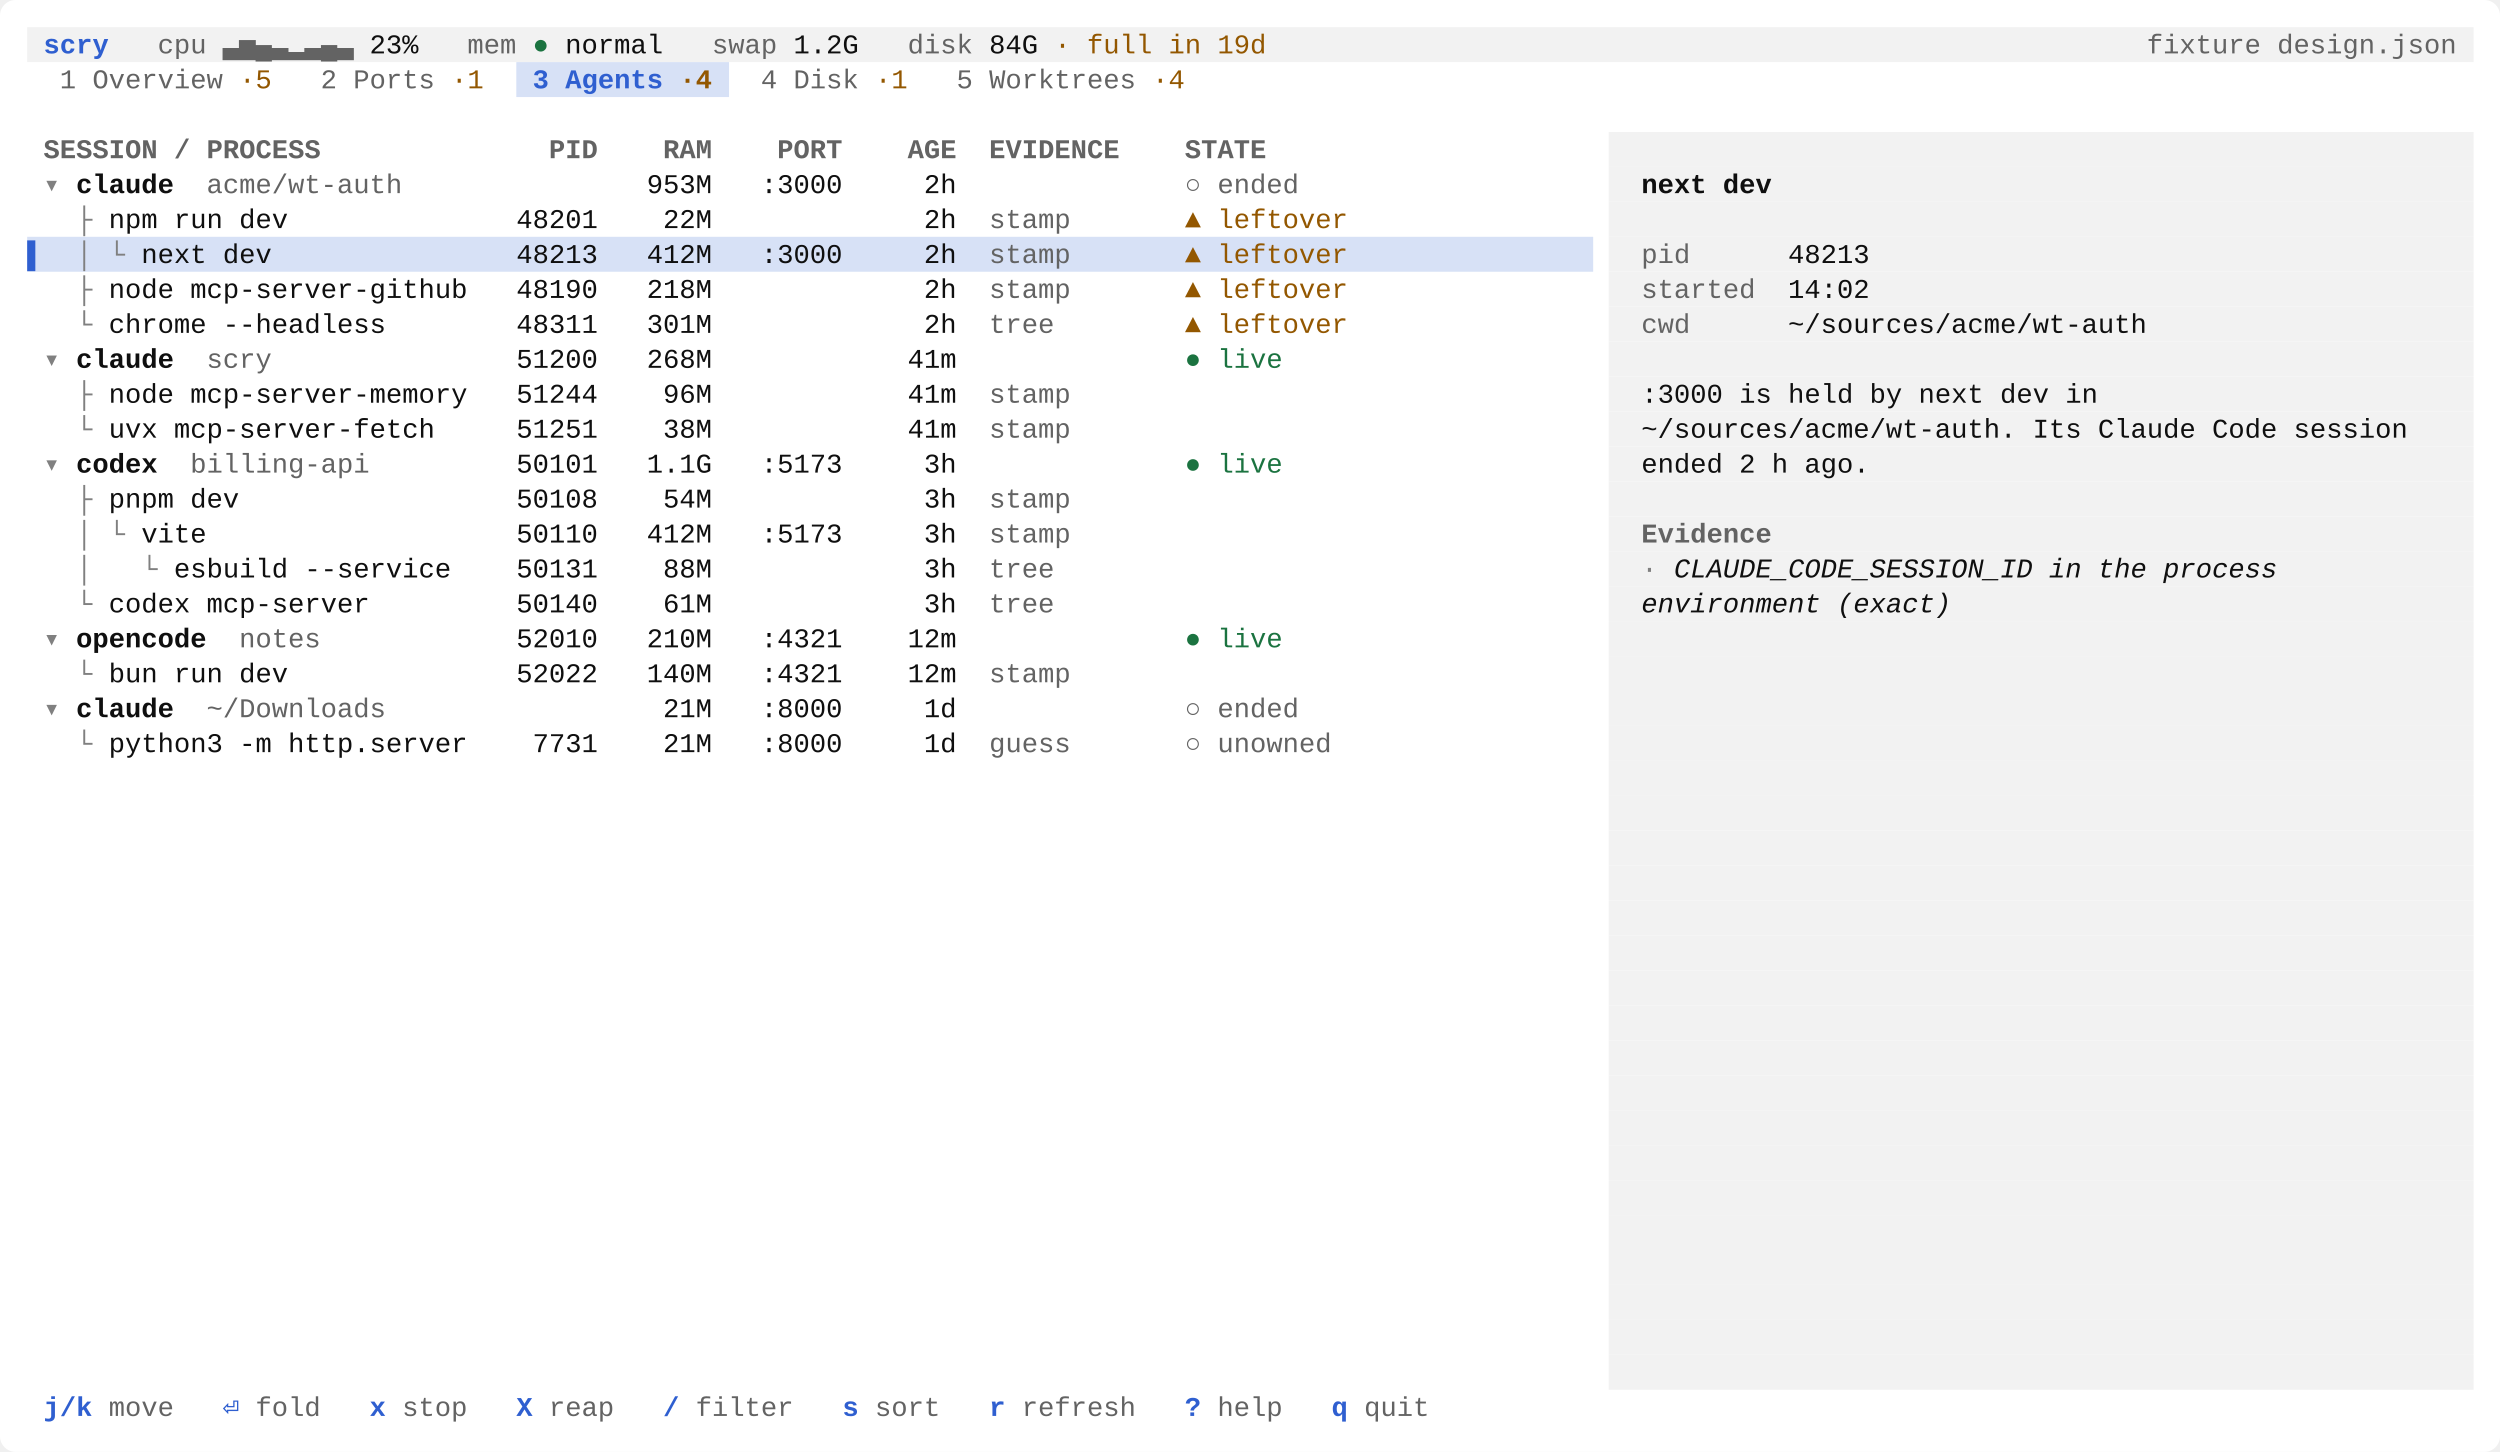
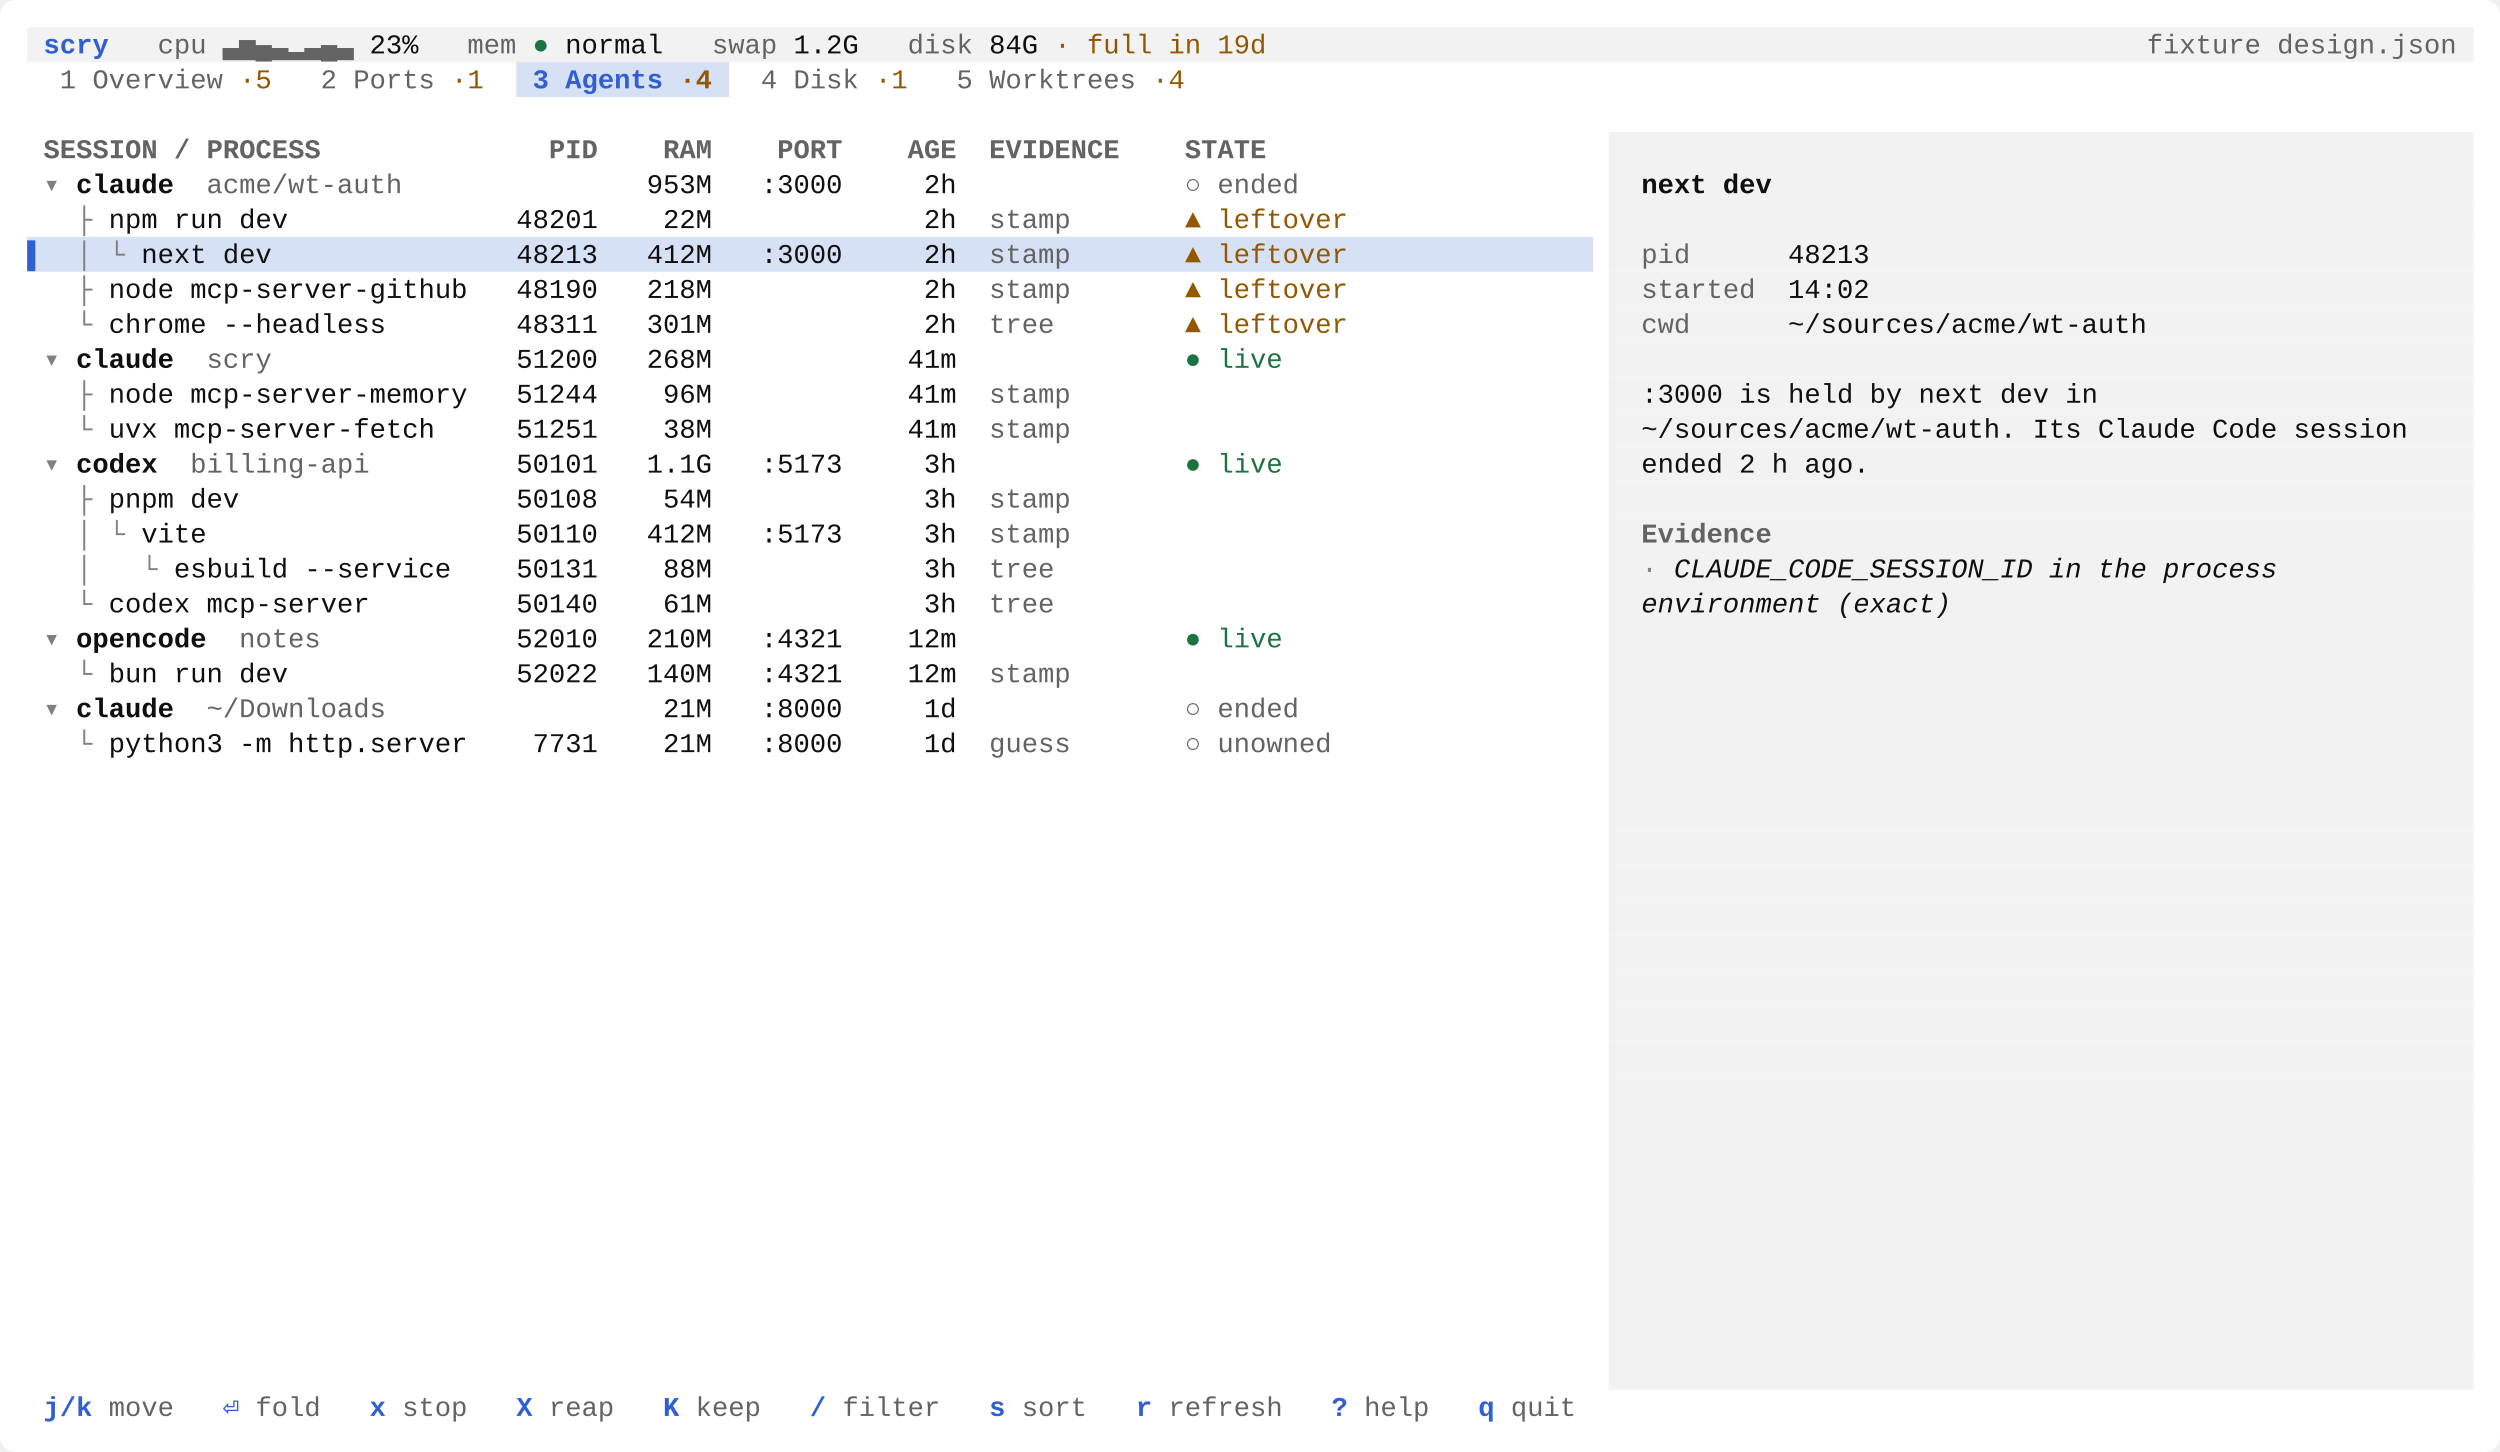
<svg xmlns="http://www.w3.org/2000/svg" width="1288" height="748" viewBox="0 0 1288 748">
  <style>text{font-family:ui-monospace,SFMono-Regular,"SF Mono",Menlo,Consolas,"Liberation Mono","DejaVu Sans Mono",monospace;font-size:14px;white-space:pre}</style>
  <rect width="1288" height="748" rx="8" fill="#ffffff" />
  <g transform="translate(14 14)">
    <rect x="0.0" y="0" width="1260.4" height="18" fill="#f2f2f2" />
    <text x="8.4" y="13.5" fill="#2f5fd0" textLength="33.6" lengthAdjust="spacingAndGlyphs" xml:space="preserve" font-weight="700">scry</text>
    <text x="67.2" y="13.5" fill="#636363" textLength="100.8" lengthAdjust="spacingAndGlyphs" xml:space="preserve">cpu ▃▅▄▃▂▃▄▃</text>
    <text x="176.4" y="13.5" fill="#0f0f0f" textLength="25.2" lengthAdjust="spacingAndGlyphs" xml:space="preserve">23%</text>
    <text x="226.8" y="13.5" fill="#636363" textLength="25.2" lengthAdjust="spacingAndGlyphs" xml:space="preserve">mem</text>
    <text x="260.4" y="13.5" fill="#1b7340" textLength="8.4" lengthAdjust="spacingAndGlyphs" xml:space="preserve">●</text>
    <text x="277.2" y="13.5" fill="#0f0f0f" textLength="50.4" lengthAdjust="spacingAndGlyphs" xml:space="preserve">normal</text>
    <text x="352.8" y="13.5" fill="#636363" textLength="33.6" lengthAdjust="spacingAndGlyphs" xml:space="preserve">swap</text>
    <text x="394.8" y="13.5" fill="#0f0f0f" textLength="33.6" lengthAdjust="spacingAndGlyphs" xml:space="preserve">1.2G</text>
    <text x="453.6" y="13.5" fill="#636363" textLength="33.6" lengthAdjust="spacingAndGlyphs" xml:space="preserve">disk</text>
    <text x="495.6" y="13.5" fill="#0f0f0f" textLength="25.2" lengthAdjust="spacingAndGlyphs" xml:space="preserve">84G</text>
    <text x="529.2" y="13.5" fill="#935700" textLength="109.2" lengthAdjust="spacingAndGlyphs" xml:space="preserve">· full in 19d</text>
    <text x="1092.0" y="13.5" fill="#636363" textLength="159.6" lengthAdjust="spacingAndGlyphs" xml:space="preserve">fixture design.json</text>
    <rect x="252.0" y="18" width="109.6" height="18" fill="#d7e1f6" />
    <text x="16.8" y="31.5" fill="#636363" textLength="84.0" lengthAdjust="spacingAndGlyphs" xml:space="preserve">1 Overview</text>
    <text x="109.2" y="31.5" fill="#935700" textLength="16.8" lengthAdjust="spacingAndGlyphs" xml:space="preserve">·5</text>
    <text x="151.2" y="31.5" fill="#636363" textLength="58.8" lengthAdjust="spacingAndGlyphs" xml:space="preserve">2 Ports</text>
    <text x="218.4" y="31.5" fill="#935700" textLength="16.8" lengthAdjust="spacingAndGlyphs" xml:space="preserve">·1</text>
    <text x="260.4" y="31.5" fill="#2f5fd0" textLength="67.2" lengthAdjust="spacingAndGlyphs" xml:space="preserve" font-weight="700">3 Agents</text>
    <text x="336.0" y="31.5" fill="#935700" textLength="16.8" lengthAdjust="spacingAndGlyphs" xml:space="preserve" font-weight="700">·4</text>
    <text x="378.0" y="31.5" fill="#636363" textLength="50.4" lengthAdjust="spacingAndGlyphs" xml:space="preserve">4 Disk</text>
    <text x="436.8" y="31.5" fill="#935700" textLength="16.8" lengthAdjust="spacingAndGlyphs" xml:space="preserve">·1</text>
    <text x="478.8" y="31.5" fill="#636363" textLength="92.4" lengthAdjust="spacingAndGlyphs" xml:space="preserve">5 Worktrees</text>
    <text x="579.6" y="31.5" fill="#935700" textLength="16.8" lengthAdjust="spacingAndGlyphs" xml:space="preserve">·4</text>
    <rect x="814.8" y="54" width="445.6" height="18" fill="#f2f2f2" />
    <text x="8.4" y="67.5" fill="#636363" textLength="142.8" lengthAdjust="spacingAndGlyphs" xml:space="preserve" font-weight="700">SESSION / PROCESS</text>
    <text x="268.8" y="67.5" fill="#636363" textLength="25.2" lengthAdjust="spacingAndGlyphs" xml:space="preserve" font-weight="700">PID</text>
    <text x="327.6" y="67.5" fill="#636363" textLength="25.2" lengthAdjust="spacingAndGlyphs" xml:space="preserve" font-weight="700">RAM</text>
    <text x="386.4" y="67.5" fill="#636363" textLength="33.6" lengthAdjust="spacingAndGlyphs" xml:space="preserve" font-weight="700">PORT</text>
    <text x="453.6" y="67.5" fill="#636363" textLength="25.2" lengthAdjust="spacingAndGlyphs" xml:space="preserve" font-weight="700">AGE</text>
    <text x="495.6" y="67.5" fill="#636363" textLength="67.2" lengthAdjust="spacingAndGlyphs" xml:space="preserve" font-weight="700">EVIDENCE</text>
    <text x="596.4" y="67.5" fill="#636363" textLength="42.0" lengthAdjust="spacingAndGlyphs" xml:space="preserve" font-weight="700">STATE</text>
    <rect x="814.8" y="72" width="445.6" height="18" fill="#f2f2f2" />
    <text x="8.4" y="85.5" fill="#808080" textLength="8.4" lengthAdjust="spacingAndGlyphs" xml:space="preserve">▾</text>
    <text x="25.2" y="85.5" fill="#0f0f0f" textLength="50.4" lengthAdjust="spacingAndGlyphs" xml:space="preserve" font-weight="700">claude</text>
    <text x="92.4" y="85.5" fill="#636363" textLength="100.8" lengthAdjust="spacingAndGlyphs" xml:space="preserve">acme/wt-auth</text>
    <text x="319.2" y="85.5" fill="#0f0f0f" textLength="33.6" lengthAdjust="spacingAndGlyphs" xml:space="preserve">953M</text>
    <text x="378.0" y="85.5" fill="#0f0f0f" textLength="42.0" lengthAdjust="spacingAndGlyphs" xml:space="preserve">:3000</text>
    <text x="462.0" y="85.5" fill="#0f0f0f" textLength="16.8" lengthAdjust="spacingAndGlyphs" xml:space="preserve">2h</text>
    <text x="596.4" y="85.5" fill="#636363" textLength="58.8" lengthAdjust="spacingAndGlyphs" xml:space="preserve">○ ended</text>
    <text x="831.6" y="85.5" fill="#0f0f0f" textLength="67.2" lengthAdjust="spacingAndGlyphs" xml:space="preserve" font-weight="700">next dev</text>
    <rect x="814.8" y="90" width="445.6" height="18" fill="#f2f2f2" />
    <text x="25.2" y="103.5" fill="#808080" textLength="8.4" lengthAdjust="spacingAndGlyphs" xml:space="preserve">├</text>
    <text x="42.0" y="103.5" fill="#0f0f0f" textLength="92.4" lengthAdjust="spacingAndGlyphs" xml:space="preserve">npm run dev</text>
    <text x="252.0" y="103.5" fill="#0f0f0f" textLength="42.0" lengthAdjust="spacingAndGlyphs" xml:space="preserve">48201</text>
    <text x="327.6" y="103.5" fill="#0f0f0f" textLength="25.2" lengthAdjust="spacingAndGlyphs" xml:space="preserve">22M</text>
    <text x="462.0" y="103.5" fill="#0f0f0f" textLength="16.8" lengthAdjust="spacingAndGlyphs" xml:space="preserve">2h</text>
    <text x="495.6" y="103.5" fill="#636363" textLength="42.0" lengthAdjust="spacingAndGlyphs" xml:space="preserve">stamp</text>
    <text x="596.4" y="103.5" fill="#935700" textLength="84.0" lengthAdjust="spacingAndGlyphs" xml:space="preserve">▲ leftover</text>
    <rect x="0.0" y="108" width="806.8" height="18" fill="#d7e1f6" />
    <rect x="814.8" y="108" width="445.6" height="18" fill="#f2f2f2" />
    <text x="0.0" y="121.5" fill="#2f5fd0" textLength="8.4" lengthAdjust="spacingAndGlyphs" xml:space="preserve">▌</text>
    <text x="25.2" y="121.5" fill="#808080" textLength="25.2" lengthAdjust="spacingAndGlyphs" xml:space="preserve">│ └</text>
    <text x="58.8" y="121.5" fill="#0f0f0f" textLength="67.2" lengthAdjust="spacingAndGlyphs" xml:space="preserve">next dev</text>
    <text x="252.0" y="121.5" fill="#0f0f0f" textLength="42.0" lengthAdjust="spacingAndGlyphs" xml:space="preserve">48213</text>
    <text x="319.2" y="121.5" fill="#0f0f0f" textLength="33.6" lengthAdjust="spacingAndGlyphs" xml:space="preserve">412M</text>
    <text x="378.0" y="121.5" fill="#0f0f0f" textLength="42.0" lengthAdjust="spacingAndGlyphs" xml:space="preserve">:3000</text>
    <text x="462.0" y="121.5" fill="#0f0f0f" textLength="16.8" lengthAdjust="spacingAndGlyphs" xml:space="preserve">2h</text>
    <text x="495.6" y="121.5" fill="#636363" textLength="42.0" lengthAdjust="spacingAndGlyphs" xml:space="preserve">stamp</text>
    <text x="596.4" y="121.5" fill="#935700" textLength="84.0" lengthAdjust="spacingAndGlyphs" xml:space="preserve">▲ leftover</text>
    <text x="831.6" y="121.5" fill="#636363" textLength="25.2" lengthAdjust="spacingAndGlyphs" xml:space="preserve">pid</text>
    <text x="907.2" y="121.5" fill="#0f0f0f" textLength="42.0" lengthAdjust="spacingAndGlyphs" xml:space="preserve">48213</text>
    <rect x="814.8" y="126" width="445.6" height="18" fill="#f2f2f2" />
    <text x="25.2" y="139.5" fill="#808080" textLength="8.4" lengthAdjust="spacingAndGlyphs" xml:space="preserve">├</text>
    <text x="42.0" y="139.5" fill="#0f0f0f" textLength="184.8" lengthAdjust="spacingAndGlyphs" xml:space="preserve">node mcp-server-github</text>
    <text x="252.0" y="139.5" fill="#0f0f0f" textLength="42.0" lengthAdjust="spacingAndGlyphs" xml:space="preserve">48190</text>
    <text x="319.2" y="139.5" fill="#0f0f0f" textLength="33.6" lengthAdjust="spacingAndGlyphs" xml:space="preserve">218M</text>
    <text x="462.0" y="139.5" fill="#0f0f0f" textLength="16.8" lengthAdjust="spacingAndGlyphs" xml:space="preserve">2h</text>
    <text x="495.6" y="139.5" fill="#636363" textLength="42.0" lengthAdjust="spacingAndGlyphs" xml:space="preserve">stamp</text>
    <text x="596.4" y="139.5" fill="#935700" textLength="84.0" lengthAdjust="spacingAndGlyphs" xml:space="preserve">▲ leftover</text>
    <text x="831.6" y="139.5" fill="#636363" textLength="58.8" lengthAdjust="spacingAndGlyphs" xml:space="preserve">started</text>
    <text x="907.2" y="139.5" fill="#0f0f0f" textLength="42.0" lengthAdjust="spacingAndGlyphs" xml:space="preserve">14:02</text>
    <rect x="814.8" y="144" width="445.6" height="18" fill="#f2f2f2" />
    <text x="25.2" y="157.5" fill="#808080" textLength="8.4" lengthAdjust="spacingAndGlyphs" xml:space="preserve">└</text>
    <text x="42.0" y="157.5" fill="#0f0f0f" textLength="142.8" lengthAdjust="spacingAndGlyphs" xml:space="preserve">chrome --headless</text>
    <text x="252.0" y="157.5" fill="#0f0f0f" textLength="42.0" lengthAdjust="spacingAndGlyphs" xml:space="preserve">48311</text>
    <text x="319.2" y="157.5" fill="#0f0f0f" textLength="33.6" lengthAdjust="spacingAndGlyphs" xml:space="preserve">301M</text>
    <text x="462.0" y="157.5" fill="#0f0f0f" textLength="16.8" lengthAdjust="spacingAndGlyphs" xml:space="preserve">2h</text>
    <text x="495.6" y="157.5" fill="#636363" textLength="33.6" lengthAdjust="spacingAndGlyphs" xml:space="preserve">tree</text>
    <text x="596.4" y="157.5" fill="#935700" textLength="84.0" lengthAdjust="spacingAndGlyphs" xml:space="preserve">▲ leftover</text>
    <text x="831.6" y="157.5" fill="#636363" textLength="25.2" lengthAdjust="spacingAndGlyphs" xml:space="preserve">cwd</text>
    <text x="907.2" y="157.5" fill="#0f0f0f" textLength="184.8" lengthAdjust="spacingAndGlyphs" xml:space="preserve">~/sources/acme/wt-auth</text>
    <rect x="814.8" y="162" width="445.6" height="18" fill="#f2f2f2" />
    <text x="8.4" y="175.5" fill="#808080" textLength="8.4" lengthAdjust="spacingAndGlyphs" xml:space="preserve">▾</text>
    <text x="25.2" y="175.5" fill="#0f0f0f" textLength="50.4" lengthAdjust="spacingAndGlyphs" xml:space="preserve" font-weight="700">claude</text>
    <text x="92.4" y="175.5" fill="#636363" textLength="33.6" lengthAdjust="spacingAndGlyphs" xml:space="preserve">scry</text>
    <text x="252.0" y="175.5" fill="#0f0f0f" textLength="42.0" lengthAdjust="spacingAndGlyphs" xml:space="preserve">51200</text>
    <text x="319.2" y="175.5" fill="#0f0f0f" textLength="33.6" lengthAdjust="spacingAndGlyphs" xml:space="preserve">268M</text>
    <text x="453.6" y="175.5" fill="#0f0f0f" textLength="25.2" lengthAdjust="spacingAndGlyphs" xml:space="preserve">41m</text>
    <text x="596.4" y="175.5" fill="#1b7340" textLength="50.4" lengthAdjust="spacingAndGlyphs" xml:space="preserve">● live</text>
    <rect x="814.8" y="180" width="445.6" height="18" fill="#f2f2f2" />
    <text x="25.2" y="193.5" fill="#808080" textLength="8.4" lengthAdjust="spacingAndGlyphs" xml:space="preserve">├</text>
    <text x="42.0" y="193.5" fill="#0f0f0f" textLength="184.8" lengthAdjust="spacingAndGlyphs" xml:space="preserve">node mcp-server-memory</text>
    <text x="252.0" y="193.5" fill="#0f0f0f" textLength="42.0" lengthAdjust="spacingAndGlyphs" xml:space="preserve">51244</text>
    <text x="327.6" y="193.5" fill="#0f0f0f" textLength="25.2" lengthAdjust="spacingAndGlyphs" xml:space="preserve">96M</text>
    <text x="453.6" y="193.5" fill="#0f0f0f" textLength="25.2" lengthAdjust="spacingAndGlyphs" xml:space="preserve">41m</text>
    <text x="495.6" y="193.5" fill="#636363" textLength="42.0" lengthAdjust="spacingAndGlyphs" xml:space="preserve">stamp</text>
    <text x="831.6" y="193.5" fill="#0f0f0f" textLength="235.2" lengthAdjust="spacingAndGlyphs" xml:space="preserve">:3000 is held by next dev in</text>
    <rect x="814.8" y="198" width="445.6" height="18" fill="#f2f2f2" />
    <text x="25.2" y="211.5" fill="#808080" textLength="8.4" lengthAdjust="spacingAndGlyphs" xml:space="preserve">└</text>
    <text x="42.0" y="211.5" fill="#0f0f0f" textLength="168.0" lengthAdjust="spacingAndGlyphs" xml:space="preserve">uvx mcp-server-fetch</text>
    <text x="252.0" y="211.5" fill="#0f0f0f" textLength="42.0" lengthAdjust="spacingAndGlyphs" xml:space="preserve">51251</text>
    <text x="327.6" y="211.5" fill="#0f0f0f" textLength="25.2" lengthAdjust="spacingAndGlyphs" xml:space="preserve">38M</text>
    <text x="453.6" y="211.5" fill="#0f0f0f" textLength="25.2" lengthAdjust="spacingAndGlyphs" xml:space="preserve">41m</text>
    <text x="495.6" y="211.5" fill="#636363" textLength="42.0" lengthAdjust="spacingAndGlyphs" xml:space="preserve">stamp</text>
    <text x="831.6" y="211.5" fill="#0f0f0f" textLength="394.8" lengthAdjust="spacingAndGlyphs" xml:space="preserve">~/sources/acme/wt-auth. Its Claude Code session</text>
    <rect x="814.8" y="216" width="445.6" height="18" fill="#f2f2f2" />
    <text x="8.4" y="229.5" fill="#808080" textLength="8.4" lengthAdjust="spacingAndGlyphs" xml:space="preserve">▾</text>
    <text x="25.2" y="229.5" fill="#0f0f0f" textLength="42.0" lengthAdjust="spacingAndGlyphs" xml:space="preserve" font-weight="700">codex</text>
    <text x="84.0" y="229.5" fill="#636363" textLength="92.4" lengthAdjust="spacingAndGlyphs" xml:space="preserve">billing-api</text>
    <text x="252.0" y="229.5" fill="#0f0f0f" textLength="42.0" lengthAdjust="spacingAndGlyphs" xml:space="preserve">50101</text>
    <text x="319.2" y="229.5" fill="#0f0f0f" textLength="33.6" lengthAdjust="spacingAndGlyphs" xml:space="preserve">1.1G</text>
    <text x="378.0" y="229.5" fill="#0f0f0f" textLength="42.0" lengthAdjust="spacingAndGlyphs" xml:space="preserve">:5173</text>
    <text x="462.0" y="229.5" fill="#0f0f0f" textLength="16.8" lengthAdjust="spacingAndGlyphs" xml:space="preserve">3h</text>
    <text x="596.4" y="229.5" fill="#1b7340" textLength="50.4" lengthAdjust="spacingAndGlyphs" xml:space="preserve">● live</text>
    <text x="831.6" y="229.5" fill="#0f0f0f" textLength="117.6" lengthAdjust="spacingAndGlyphs" xml:space="preserve">ended 2 h ago.</text>
    <rect x="814.8" y="234" width="445.6" height="18" fill="#f2f2f2" />
    <text x="25.2" y="247.5" fill="#808080" textLength="8.4" lengthAdjust="spacingAndGlyphs" xml:space="preserve">├</text>
    <text x="42.0" y="247.5" fill="#0f0f0f" textLength="67.2" lengthAdjust="spacingAndGlyphs" xml:space="preserve">pnpm dev</text>
    <text x="252.0" y="247.5" fill="#0f0f0f" textLength="42.0" lengthAdjust="spacingAndGlyphs" xml:space="preserve">50108</text>
    <text x="327.6" y="247.5" fill="#0f0f0f" textLength="25.2" lengthAdjust="spacingAndGlyphs" xml:space="preserve">54M</text>
    <text x="462.0" y="247.5" fill="#0f0f0f" textLength="16.8" lengthAdjust="spacingAndGlyphs" xml:space="preserve">3h</text>
    <text x="495.6" y="247.5" fill="#636363" textLength="42.0" lengthAdjust="spacingAndGlyphs" xml:space="preserve">stamp</text>
    <rect x="814.8" y="252" width="445.6" height="18" fill="#f2f2f2" />
    <text x="25.2" y="265.5" fill="#808080" textLength="25.2" lengthAdjust="spacingAndGlyphs" xml:space="preserve">│ └</text>
    <text x="58.8" y="265.5" fill="#0f0f0f" textLength="33.6" lengthAdjust="spacingAndGlyphs" xml:space="preserve">vite</text>
    <text x="252.0" y="265.5" fill="#0f0f0f" textLength="42.0" lengthAdjust="spacingAndGlyphs" xml:space="preserve">50110</text>
    <text x="319.2" y="265.5" fill="#0f0f0f" textLength="33.6" lengthAdjust="spacingAndGlyphs" xml:space="preserve">412M</text>
    <text x="378.0" y="265.5" fill="#0f0f0f" textLength="42.0" lengthAdjust="spacingAndGlyphs" xml:space="preserve">:5173</text>
    <text x="462.0" y="265.5" fill="#0f0f0f" textLength="16.8" lengthAdjust="spacingAndGlyphs" xml:space="preserve">3h</text>
    <text x="495.6" y="265.5" fill="#636363" textLength="42.0" lengthAdjust="spacingAndGlyphs" xml:space="preserve">stamp</text>
    <text x="831.6" y="265.5" fill="#636363" textLength="67.2" lengthAdjust="spacingAndGlyphs" xml:space="preserve" font-weight="700">Evidence</text>
    <rect x="814.8" y="270" width="445.6" height="18" fill="#f2f2f2" />
    <text x="25.2" y="283.5" fill="#808080" textLength="8.4" lengthAdjust="spacingAndGlyphs" xml:space="preserve">│</text>
    <text x="58.8" y="283.5" fill="#808080" textLength="8.4" lengthAdjust="spacingAndGlyphs" xml:space="preserve">└</text>
    <text x="75.6" y="283.5" fill="#0f0f0f" textLength="142.8" lengthAdjust="spacingAndGlyphs" xml:space="preserve">esbuild --service</text>
    <text x="252.0" y="283.5" fill="#0f0f0f" textLength="42.0" lengthAdjust="spacingAndGlyphs" xml:space="preserve">50131</text>
    <text x="327.6" y="283.5" fill="#0f0f0f" textLength="25.2" lengthAdjust="spacingAndGlyphs" xml:space="preserve">88M</text>
    <text x="462.0" y="283.5" fill="#0f0f0f" textLength="16.8" lengthAdjust="spacingAndGlyphs" xml:space="preserve">3h</text>
    <text x="495.6" y="283.5" fill="#636363" textLength="33.6" lengthAdjust="spacingAndGlyphs" xml:space="preserve">tree</text>
    <text x="831.6" y="283.5" fill="#808080" textLength="8.4" lengthAdjust="spacingAndGlyphs" xml:space="preserve">·</text>
    <text x="848.4" y="283.5" fill="#0f0f0f" textLength="310.8" lengthAdjust="spacingAndGlyphs" xml:space="preserve" font-style="italic">CLAUDE_CODE_SESSION_ID in the process</text>
    <rect x="814.8" y="288" width="445.6" height="18" fill="#f2f2f2" />
    <text x="25.2" y="301.5" fill="#808080" textLength="8.4" lengthAdjust="spacingAndGlyphs" xml:space="preserve">└</text>
    <text x="42.0" y="301.5" fill="#0f0f0f" textLength="134.4" lengthAdjust="spacingAndGlyphs" xml:space="preserve">codex mcp-server</text>
    <text x="252.0" y="301.5" fill="#0f0f0f" textLength="42.0" lengthAdjust="spacingAndGlyphs" xml:space="preserve">50140</text>
    <text x="327.6" y="301.5" fill="#0f0f0f" textLength="25.2" lengthAdjust="spacingAndGlyphs" xml:space="preserve">61M</text>
    <text x="462.0" y="301.5" fill="#0f0f0f" textLength="16.8" lengthAdjust="spacingAndGlyphs" xml:space="preserve">3h</text>
    <text x="495.6" y="301.5" fill="#636363" textLength="33.6" lengthAdjust="spacingAndGlyphs" xml:space="preserve">tree</text>
    <text x="831.6" y="301.5" fill="#0f0f0f" textLength="159.6" lengthAdjust="spacingAndGlyphs" xml:space="preserve" font-style="italic">environment (exact)</text>
    <rect x="814.8" y="306" width="445.6" height="18" fill="#f2f2f2" />
    <text x="8.4" y="319.5" fill="#808080" textLength="8.4" lengthAdjust="spacingAndGlyphs" xml:space="preserve">▾</text>
    <text x="25.2" y="319.5" fill="#0f0f0f" textLength="67.2" lengthAdjust="spacingAndGlyphs" xml:space="preserve" font-weight="700">opencode</text>
    <text x="109.2" y="319.5" fill="#636363" textLength="42.0" lengthAdjust="spacingAndGlyphs" xml:space="preserve">notes</text>
    <text x="252.0" y="319.5" fill="#0f0f0f" textLength="42.0" lengthAdjust="spacingAndGlyphs" xml:space="preserve">52010</text>
    <text x="319.2" y="319.5" fill="#0f0f0f" textLength="33.6" lengthAdjust="spacingAndGlyphs" xml:space="preserve">210M</text>
    <text x="378.0" y="319.5" fill="#0f0f0f" textLength="42.0" lengthAdjust="spacingAndGlyphs" xml:space="preserve">:4321</text>
    <text x="453.6" y="319.5" fill="#0f0f0f" textLength="25.2" lengthAdjust="spacingAndGlyphs" xml:space="preserve">12m</text>
    <text x="596.4" y="319.5" fill="#1b7340" textLength="50.4" lengthAdjust="spacingAndGlyphs" xml:space="preserve">● live</text>
    <rect x="814.8" y="324" width="445.6" height="18" fill="#f2f2f2" />
    <text x="25.2" y="337.5" fill="#808080" textLength="8.4" lengthAdjust="spacingAndGlyphs" xml:space="preserve">└</text>
    <text x="42.0" y="337.5" fill="#0f0f0f" textLength="92.4" lengthAdjust="spacingAndGlyphs" xml:space="preserve">bun run dev</text>
    <text x="252.0" y="337.5" fill="#0f0f0f" textLength="42.0" lengthAdjust="spacingAndGlyphs" xml:space="preserve">52022</text>
    <text x="319.2" y="337.5" fill="#0f0f0f" textLength="33.6" lengthAdjust="spacingAndGlyphs" xml:space="preserve">140M</text>
    <text x="378.0" y="337.5" fill="#0f0f0f" textLength="42.0" lengthAdjust="spacingAndGlyphs" xml:space="preserve">:4321</text>
    <text x="453.6" y="337.5" fill="#0f0f0f" textLength="25.2" lengthAdjust="spacingAndGlyphs" xml:space="preserve">12m</text>
    <text x="495.6" y="337.5" fill="#636363" textLength="42.0" lengthAdjust="spacingAndGlyphs" xml:space="preserve">stamp</text>
    <rect x="814.8" y="342" width="445.6" height="18" fill="#f2f2f2" />
    <text x="8.4" y="355.5" fill="#808080" textLength="8.4" lengthAdjust="spacingAndGlyphs" xml:space="preserve">▾</text>
    <text x="25.2" y="355.5" fill="#0f0f0f" textLength="50.4" lengthAdjust="spacingAndGlyphs" xml:space="preserve" font-weight="700">claude</text>
    <text x="92.4" y="355.5" fill="#636363" textLength="92.4" lengthAdjust="spacingAndGlyphs" xml:space="preserve">~/Downloads</text>
    <text x="327.6" y="355.5" fill="#0f0f0f" textLength="25.2" lengthAdjust="spacingAndGlyphs" xml:space="preserve">21M</text>
    <text x="378.0" y="355.5" fill="#0f0f0f" textLength="42.0" lengthAdjust="spacingAndGlyphs" xml:space="preserve">:8000</text>
    <text x="462.0" y="355.5" fill="#0f0f0f" textLength="16.8" lengthAdjust="spacingAndGlyphs" xml:space="preserve">1d</text>
    <text x="596.4" y="355.5" fill="#636363" textLength="58.8" lengthAdjust="spacingAndGlyphs" xml:space="preserve">○ ended</text>
    <rect x="814.8" y="360" width="445.6" height="18" fill="#f2f2f2" />
    <text x="25.2" y="373.5" fill="#808080" textLength="8.4" lengthAdjust="spacingAndGlyphs" xml:space="preserve">└</text>
    <text x="42.0" y="373.5" fill="#0f0f0f" textLength="184.8" lengthAdjust="spacingAndGlyphs" xml:space="preserve">python3 -m http.server</text>
    <text x="260.4" y="373.5" fill="#0f0f0f" textLength="33.6" lengthAdjust="spacingAndGlyphs" xml:space="preserve">7731</text>
    <text x="327.6" y="373.5" fill="#0f0f0f" textLength="25.2" lengthAdjust="spacingAndGlyphs" xml:space="preserve">21M</text>
    <text x="378.0" y="373.5" fill="#0f0f0f" textLength="42.0" lengthAdjust="spacingAndGlyphs" xml:space="preserve">:8000</text>
    <text x="462.0" y="373.5" fill="#0f0f0f" textLength="16.8" lengthAdjust="spacingAndGlyphs" xml:space="preserve">1d</text>
    <text x="495.6" y="373.5" fill="#636363" textLength="42.0" lengthAdjust="spacingAndGlyphs" xml:space="preserve">guess</text>
    <text x="596.4" y="373.5" fill="#636363" textLength="75.6" lengthAdjust="spacingAndGlyphs" xml:space="preserve">○ unowned</text>
    <rect x="814.8" y="378" width="445.6" height="18" fill="#f2f2f2" />
    <rect x="814.8" y="396" width="445.6" height="18" fill="#f2f2f2" />
    <rect x="814.8" y="414" width="445.6" height="18" fill="#f2f2f2" />
    <rect x="814.8" y="432" width="445.6" height="18" fill="#f2f2f2" />
    <rect x="814.8" y="450" width="445.6" height="18" fill="#f2f2f2" />
    <rect x="814.8" y="468" width="445.6" height="18" fill="#f2f2f2" />
    <rect x="814.8" y="486" width="445.6" height="18" fill="#f2f2f2" />
    <rect x="814.8" y="504" width="445.6" height="18" fill="#f2f2f2" />
    <rect x="814.8" y="522" width="445.6" height="18" fill="#f2f2f2" />
    <rect x="814.8" y="540" width="445.6" height="18" fill="#f2f2f2" />
    <rect x="814.8" y="558" width="445.6" height="18" fill="#f2f2f2" />
    <rect x="814.8" y="576" width="445.6" height="18" fill="#f2f2f2" />
    <rect x="814.8" y="594" width="445.6" height="18" fill="#f2f2f2" />
    <rect x="814.8" y="612" width="445.6" height="18" fill="#f2f2f2" />
    <rect x="814.8" y="630" width="445.6" height="18" fill="#f2f2f2" />
    <rect x="814.8" y="648" width="445.6" height="18" fill="#f2f2f2" />
    <rect x="814.8" y="666" width="445.6" height="18" fill="#f2f2f2" />
    <rect x="814.8" y="684" width="445.6" height="18" fill="#f2f2f2" />
    <text x="8.4" y="715.5" fill="#2f5fd0" textLength="25.2" lengthAdjust="spacingAndGlyphs" xml:space="preserve" font-weight="700">j/k</text>
    <text x="42.0" y="715.5" fill="#636363" textLength="33.6" lengthAdjust="spacingAndGlyphs" xml:space="preserve">move</text>
    <text x="100.8" y="715.5" fill="#2f5fd0" textLength="8.4" lengthAdjust="spacingAndGlyphs" xml:space="preserve" font-weight="700">⏎</text>
    <text x="117.6" y="715.5" fill="#636363" textLength="33.6" lengthAdjust="spacingAndGlyphs" xml:space="preserve">fold</text>
    <text x="176.4" y="715.5" fill="#2f5fd0" textLength="8.4" lengthAdjust="spacingAndGlyphs" xml:space="preserve" font-weight="700">x</text>
    <text x="193.2" y="715.5" fill="#636363" textLength="33.6" lengthAdjust="spacingAndGlyphs" xml:space="preserve">stop</text>
    <text x="252.0" y="715.5" fill="#2f5fd0" textLength="8.4" lengthAdjust="spacingAndGlyphs" xml:space="preserve" font-weight="700">X</text>
    <text x="268.8" y="715.5" fill="#636363" textLength="33.6" lengthAdjust="spacingAndGlyphs" xml:space="preserve">reap</text>
-     <text x="327.6" y="715.5" fill="#2f5fd0" textLength="8.4" lengthAdjust="spacingAndGlyphs" xml:space="preserve" font-weight="700">/</text>
-     <text x="344.4" y="715.5" fill="#636363" textLength="50.4" lengthAdjust="spacingAndGlyphs" xml:space="preserve">filter</text>
-     <text x="420.0" y="715.5" fill="#2f5fd0" textLength="8.4" lengthAdjust="spacingAndGlyphs" xml:space="preserve" font-weight="700">s</text>
-     <text x="436.8" y="715.5" fill="#636363" textLength="33.6" lengthAdjust="spacingAndGlyphs" xml:space="preserve">sort</text>
-     <text x="495.6" y="715.5" fill="#2f5fd0" textLength="8.4" lengthAdjust="spacingAndGlyphs" xml:space="preserve" font-weight="700">r</text>
-     <text x="512.4" y="715.5" fill="#636363" textLength="58.8" lengthAdjust="spacingAndGlyphs" xml:space="preserve">refresh</text>
-     <text x="596.4" y="715.5" fill="#2f5fd0" textLength="8.4" lengthAdjust="spacingAndGlyphs" xml:space="preserve" font-weight="700">?</text>
-     <text x="613.2" y="715.5" fill="#636363" textLength="33.6" lengthAdjust="spacingAndGlyphs" xml:space="preserve">help</text>
-     <text x="672.0" y="715.5" fill="#2f5fd0" textLength="8.4" lengthAdjust="spacingAndGlyphs" xml:space="preserve" font-weight="700">q</text>
-     <text x="688.8" y="715.5" fill="#636363" textLength="33.6" lengthAdjust="spacingAndGlyphs" xml:space="preserve">quit</text>
+     <text x="327.6" y="715.5" fill="#2f5fd0" textLength="8.4" lengthAdjust="spacingAndGlyphs" xml:space="preserve" font-weight="700">K</text>
+     <text x="344.4" y="715.5" fill="#636363" textLength="33.6" lengthAdjust="spacingAndGlyphs" xml:space="preserve">keep</text>
+     <text x="403.2" y="715.5" fill="#2f5fd0" textLength="8.4" lengthAdjust="spacingAndGlyphs" xml:space="preserve" font-weight="700">/</text>
+     <text x="420.0" y="715.5" fill="#636363" textLength="50.4" lengthAdjust="spacingAndGlyphs" xml:space="preserve">filter</text>
+     <text x="495.6" y="715.5" fill="#2f5fd0" textLength="8.4" lengthAdjust="spacingAndGlyphs" xml:space="preserve" font-weight="700">s</text>
+     <text x="512.4" y="715.5" fill="#636363" textLength="33.6" lengthAdjust="spacingAndGlyphs" xml:space="preserve">sort</text>
+     <text x="571.2" y="715.5" fill="#2f5fd0" textLength="8.4" lengthAdjust="spacingAndGlyphs" xml:space="preserve" font-weight="700">r</text>
+     <text x="588.0" y="715.5" fill="#636363" textLength="58.8" lengthAdjust="spacingAndGlyphs" xml:space="preserve">refresh</text>
+     <text x="672.0" y="715.5" fill="#2f5fd0" textLength="8.4" lengthAdjust="spacingAndGlyphs" xml:space="preserve" font-weight="700">?</text>
+     <text x="688.8" y="715.5" fill="#636363" textLength="33.6" lengthAdjust="spacingAndGlyphs" xml:space="preserve">help</text>
+     <text x="747.6" y="715.5" fill="#2f5fd0" textLength="8.4" lengthAdjust="spacingAndGlyphs" xml:space="preserve" font-weight="700">q</text>
+     <text x="764.4" y="715.5" fill="#636363" textLength="33.6" lengthAdjust="spacingAndGlyphs" xml:space="preserve">quit</text>
  </g>
</svg>
